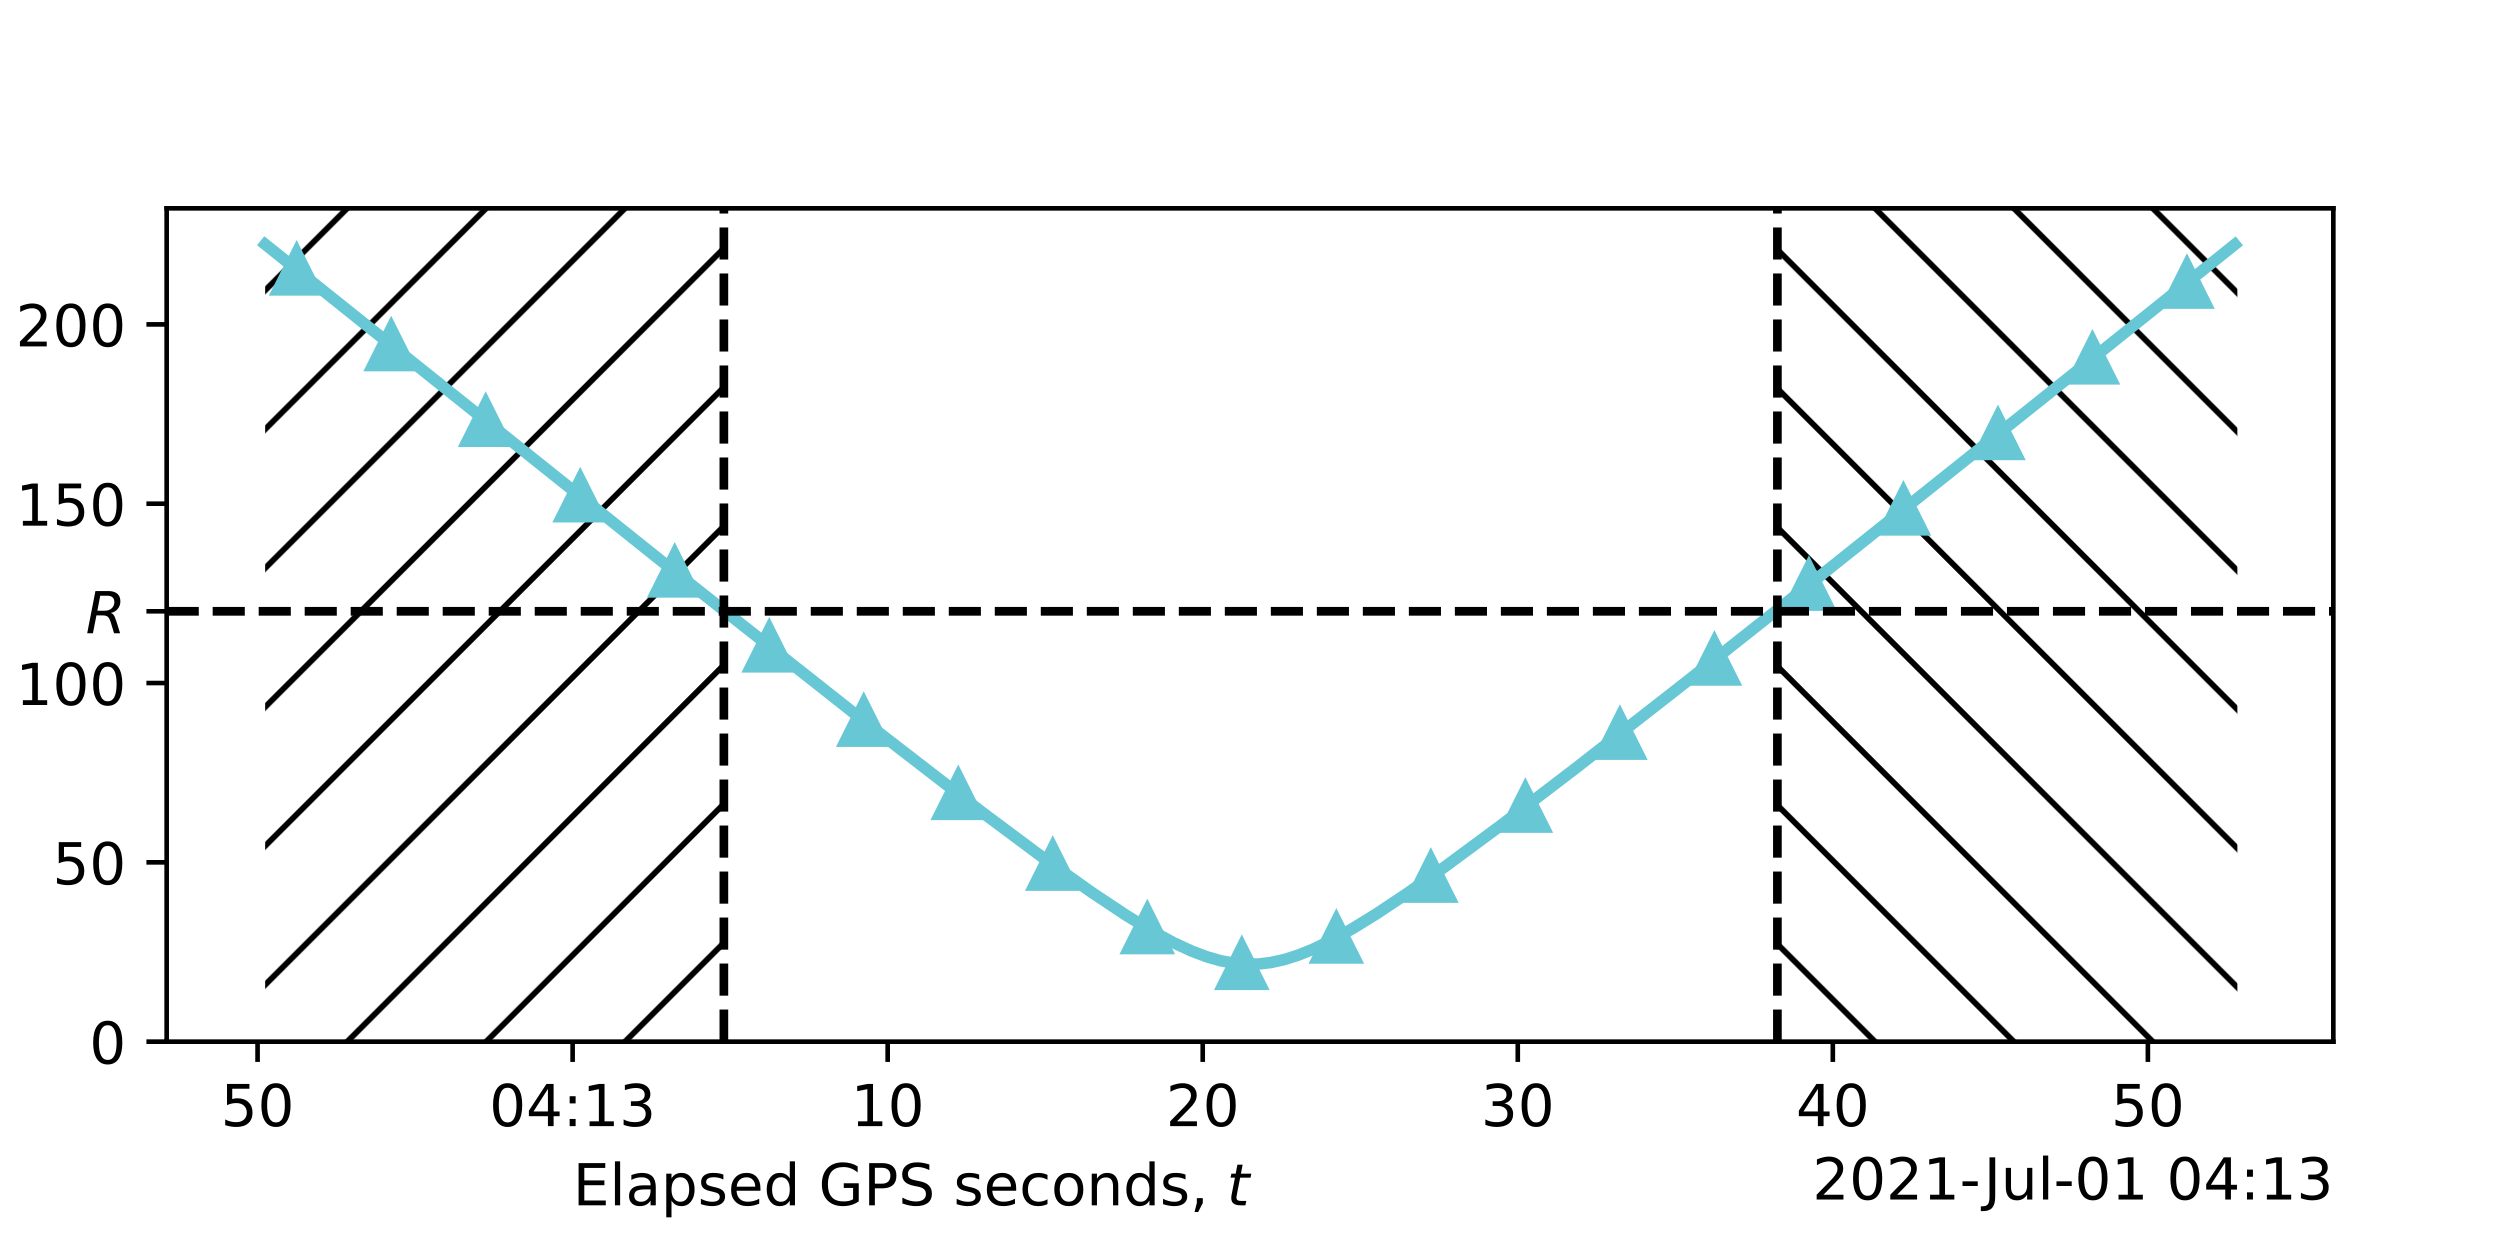
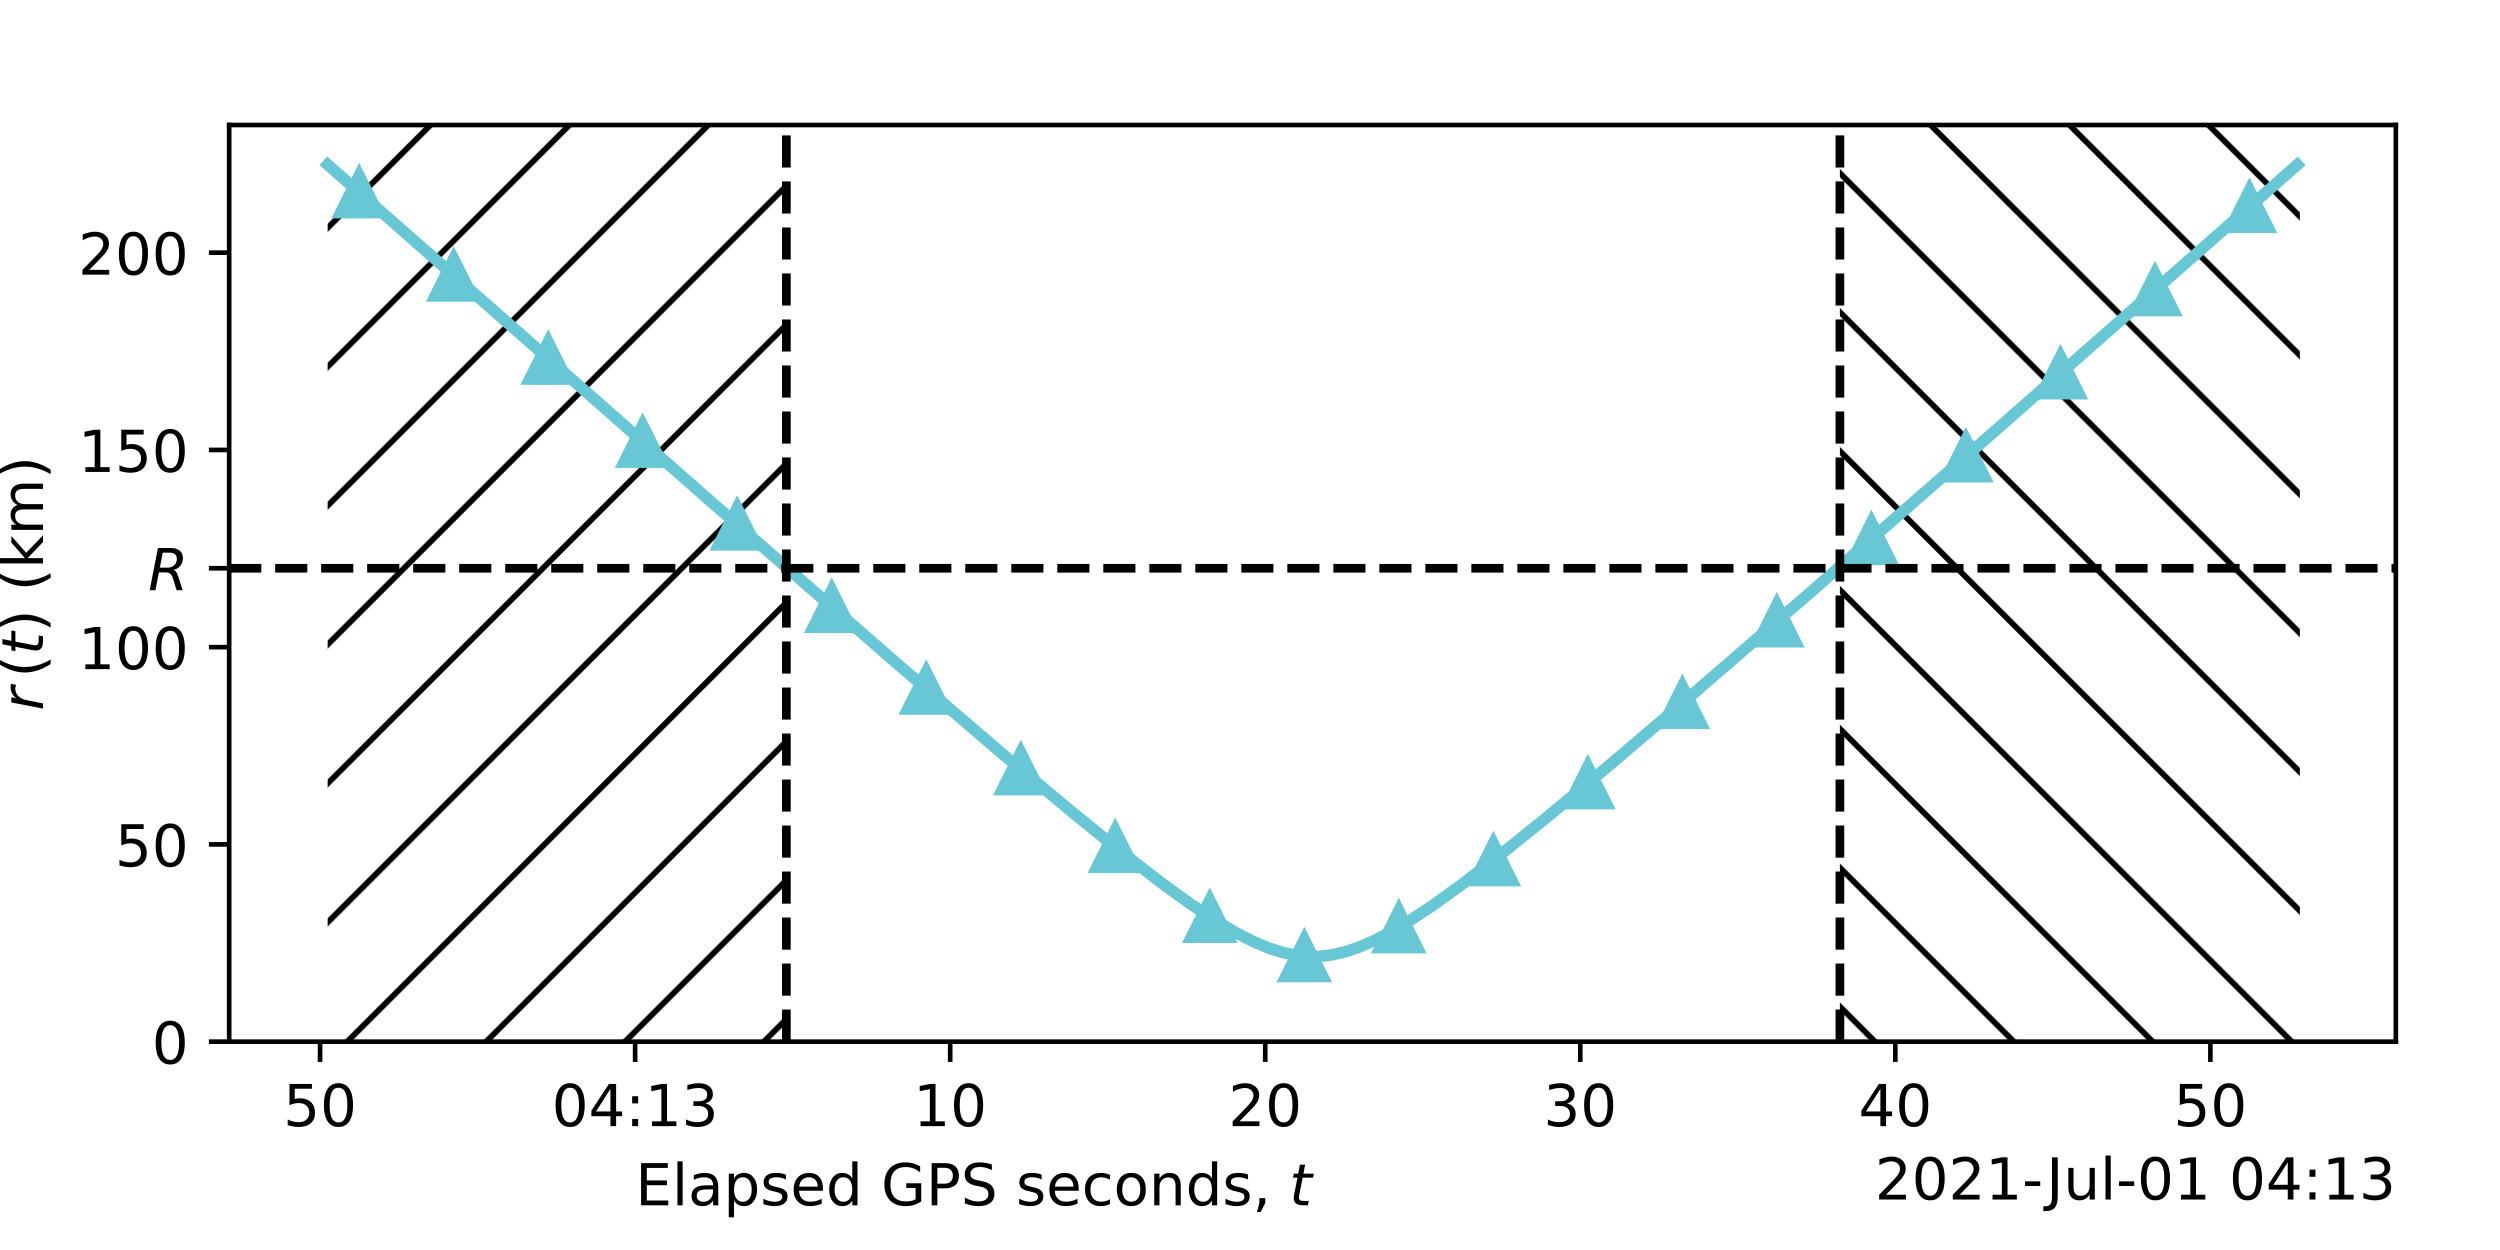
<svg xmlns="http://www.w3.org/2000/svg" xmlns:xlink="http://www.w3.org/1999/xlink" width="432pt" height="216pt" viewBox="0 0 432 216" version="1.1">
  <defs>
    <style type="text/css">*{stroke-linejoin: round; stroke-linecap: butt}</style>
  </defs>
  <g id="figure_1">
    <g id="patch_1">
      <path d="M 0 216  L 432 216  L 432 0  L 0 0  L 0 216  z " style="fill: none" />
    </g>
    <g id="axes_1">
      <g id="patch_2">
-         <path d="M 28.8 180  L 403.2 180  L 403.2 36  L 28.8 36  L 28.8 180  z " style="fill: none" />
+         <path d="M 39.6 180  L 414 180  L 414 21.6  L 39.6 21.6  L 39.6 180  z " style="fill: none" />
      </g>
      <g id="patch_3">
-         <path d="M 45.818 180  L 125.084 180  L 125.084 36  L 45.818 36  z " clip-path="url(#p2c3946cd2f)" style="fill: url(#h7e3536077e)" />
+         <path d="M 56.618 180  L 135.884 180  L 135.884 21.6  L 56.618 21.6  z " clip-path="url(#p098e9695f8)" style="fill: url(#h9ce34f0d79)" />
      </g>
      <g id="patch_4">
-         <path d="M 307.134 180  L 386.617 180  L 386.617 36  L 307.134 36  z " clip-path="url(#p2c3946cd2f)" style="fill: url(#h6dae28e931)" />
+         <path d="M 317.934 180  L 397.417 180  L 397.417 21.6  L 317.934 21.6  z " clip-path="url(#p098e9695f8)" style="fill: url(#h692f0ab1e4)" />
      </g>
      <g id="matplotlib.axis_1">
        <g id="xtick_1">
          <g id="line2d_1">
            <defs>
-               <path id="me7527e9c71" d="M 0 0  L 0 3.5  " style="stroke: #000000; stroke-width: 0.8" />
-             </defs>
-             <g>
-               <use xlink:href="#me7527e9c71" x="44.509" y="180" style="stroke: #000000; stroke-width: 0.8" />
+               <path id="m773c94d621" d="M 0 0  L 0 3.5  " style="stroke: #000000; stroke-width: 0.8" />
+             </defs>
+             <g>
+               <use xlink:href="#m773c94d621" x="55.309" y="180" style="stroke: #000000; stroke-width: 0.8" />
            </g>
          </g>
          <g id="text_1">
-             <g transform="translate(38.1466 194.5984) scale(0.1 -0.1)">
+             <g transform="translate(48.9466 194.5984) scale(0.1 -0.1)">
              <defs>
                <path id="DejaVuSans-35" d="M 691 4666  L 3169 4666  L 3169 4134  L 1269 4134  L 1269 2991  Q 1406 3038 1543 3061  Q 1681 3084 1819 3084  Q 2600 3084 3056 2656  Q 3513 2228 3513 1497  Q 3513 744 3044 326  Q 2575 -91 1722 -91  Q 1428 -91 1123 -41  Q 819 9 494 109  L 494 744  Q 775 591 1075 516  Q 1375 441 1709 441  Q 2250 441 2565 725  Q 2881 1009 2881 1497  Q 2881 1984 2565 2268  Q 2250 2553 1709 2553  Q 1456 2553 1204 2497  Q 953 2441 691 2322  L 691 4666  z " transform="scale(0.015625)" />
                <path id="DejaVuSans-30" d="M 2034 4250  Q 1547 4250 1301 3770  Q 1056 3291 1056 2328  Q 1056 1369 1301 889  Q 1547 409 2034 409  Q 2525 409 2770 889  Q 3016 1369 3016 2328  Q 3016 3291 2770 3770  Q 2525 4250 2034 4250  z M 2034 4750  Q 2819 4750 3233 4129  Q 3647 3509 3647 2328  Q 3647 1150 3233 529  Q 2819 -91 2034 -91  Q 1250 -91 836 529  Q 422 1150 422 2328  Q 422 3509 836 4129  Q 1250 4750 2034 4750  z " transform="scale(0.015625)" />
              </defs>
              <use xlink:href="#DejaVuSans-35" />
              <use xlink:href="#DejaVuSans-30" transform="translate(63.62305 0)" />
            </g>
          </g>
        </g>
        <g id="xtick_2">
          <g id="line2d_2">
            <g>
-               <use xlink:href="#me7527e9c71" x="98.95" y="180" style="stroke: #000000; stroke-width: 0.8" />
+               <use xlink:href="#m773c94d621" x="109.75" y="180" style="stroke: #000000; stroke-width: 0.8" />
            </g>
          </g>
          <g id="text_2">
-             <g transform="translate(84.54048 194.5984) scale(0.1 -0.1)">
+             <g transform="translate(95.34048 194.5984) scale(0.1 -0.1)">
              <defs>
                <path id="DejaVuSans-34" d="M 2419 4116  L 825 1625  L 2419 1625  L 2419 4116  z M 2253 4666  L 3047 4666  L 3047 1625  L 3713 1625  L 3713 1100  L 3047 1100  L 3047 0  L 2419 0  L 2419 1100  L 313 1100  L 313 1709  L 2253 4666  z " transform="scale(0.015625)" />
                <path id="DejaVuSans-3a" d="M 750 794  L 1409 794  L 1409 0  L 750 0  L 750 794  z M 750 3309  L 1409 3309  L 1409 2516  L 750 2516  L 750 3309  z " transform="scale(0.015625)" />
                <path id="DejaVuSans-31" d="M 794 531  L 1825 531  L 1825 4091  L 703 3866  L 703 4441  L 1819 4666  L 2450 4666  L 2450 531  L 3481 531  L 3481 0  L 794 0  L 794 531  z " transform="scale(0.015625)" />
                <path id="DejaVuSans-33" d="M 2597 2516  Q 3050 2419 3304 2112  Q 3559 1806 3559 1356  Q 3559 666 3084 287  Q 2609 -91 1734 -91  Q 1441 -91 1130 -33  Q 819 25 488 141  L 488 750  Q 750 597 1062 519  Q 1375 441 1716 441  Q 2309 441 2620 675  Q 2931 909 2931 1356  Q 2931 1769 2642 2001  Q 2353 2234 1838 2234  L 1294 2234  L 1294 2753  L 1863 2753  Q 2328 2753 2575 2939  Q 2822 3125 2822 3475  Q 2822 3834 2567 4026  Q 2313 4219 1838 4219  Q 1578 4219 1281 4162  Q 984 4106 628 3988  L 628 4550  Q 988 4650 1302 4700  Q 1616 4750 1894 4750  Q 2613 4750 3031 4423  Q 3450 4097 3450 3541  Q 3450 3153 3228 2886  Q 3006 2619 2597 2516  z " transform="scale(0.015625)" />
              </defs>
              <use xlink:href="#DejaVuSans-30" />
              <use xlink:href="#DejaVuSans-34" transform="translate(63.62305 0)" />
              <use xlink:href="#DejaVuSans-3a" transform="translate(127.2461 0)" />
              <use xlink:href="#DejaVuSans-31" transform="translate(160.9375 0)" />
              <use xlink:href="#DejaVuSans-33" transform="translate(224.5605 0)" />
            </g>
          </g>
        </g>
        <g id="xtick_3">
          <g id="line2d_3">
            <g>
-               <use xlink:href="#me7527e9c71" x="153.391" y="180" style="stroke: #000000; stroke-width: 0.8" />
+               <use xlink:href="#m773c94d621" x="164.191" y="180" style="stroke: #000000; stroke-width: 0.8" />
            </g>
          </g>
          <g id="text_3">
-             <g transform="translate(147.0281 194.5984) scale(0.1 -0.1)">
+             <g transform="translate(157.8281 194.5984) scale(0.1 -0.1)">
              <use xlink:href="#DejaVuSans-31" />
              <use xlink:href="#DejaVuSans-30" transform="translate(63.62305 0)" />
            </g>
          </g>
        </g>
        <g id="xtick_4">
          <g id="line2d_4">
            <g>
-               <use xlink:href="#me7527e9c71" x="207.831" y="180" style="stroke: #000000; stroke-width: 0.8" />
+               <use xlink:href="#m773c94d621" x="218.631" y="180" style="stroke: #000000; stroke-width: 0.8" />
            </g>
          </g>
          <g id="text_4">
-             <g transform="translate(201.4689 194.5984) scale(0.1 -0.1)">
+             <g transform="translate(212.2689 194.5984) scale(0.1 -0.1)">
              <defs>
                <path id="DejaVuSans-32" d="M 1228 531  L 3431 531  L 3431 0  L 469 0  L 469 531  Q 828 903 1448 1529  Q 2069 2156 2228 2338  Q 2531 2678 2651 2914  Q 2772 3150 2772 3378  Q 2772 3750 2511 3984  Q 2250 4219 1831 4219  Q 1534 4219 1204 4116  Q 875 4013 500 3803  L 500 4441  Q 881 4594 1212 4672  Q 1544 4750 1819 4750  Q 2544 4750 2975 4387  Q 3406 4025 3406 3419  Q 3406 3131 3298 2873  Q 3191 2616 2906 2266  Q 2828 2175 2409 1742  Q 1991 1309 1228 531  z " transform="scale(0.015625)" />
              </defs>
              <use xlink:href="#DejaVuSans-32" />
              <use xlink:href="#DejaVuSans-30" transform="translate(63.62305 0)" />
            </g>
          </g>
        </g>
        <g id="xtick_5">
          <g id="line2d_5">
            <g>
-               <use xlink:href="#me7527e9c71" x="262.272" y="180" style="stroke: #000000; stroke-width: 0.8" />
+               <use xlink:href="#m773c94d621" x="273.072" y="180" style="stroke: #000000; stroke-width: 0.8" />
            </g>
          </g>
          <g id="text_5">
-             <g transform="translate(255.9096 194.5984) scale(0.1 -0.1)">
+             <g transform="translate(266.7096 194.5984) scale(0.1 -0.1)">
              <use xlink:href="#DejaVuSans-33" />
              <use xlink:href="#DejaVuSans-30" transform="translate(63.62305 0)" />
            </g>
          </g>
        </g>
        <g id="xtick_6">
          <g id="line2d_6">
            <g>
-               <use xlink:href="#me7527e9c71" x="316.713" y="180" style="stroke: #000000; stroke-width: 0.8" />
+               <use xlink:href="#m773c94d621" x="327.513" y="180" style="stroke: #000000; stroke-width: 0.8" />
            </g>
          </g>
          <g id="text_6">
-             <g transform="translate(310.3504 194.5984) scale(0.1 -0.1)">
+             <g transform="translate(321.1504 194.5984) scale(0.1 -0.1)">
              <use xlink:href="#DejaVuSans-34" />
              <use xlink:href="#DejaVuSans-30" transform="translate(63.62305 0)" />
            </g>
          </g>
        </g>
        <g id="xtick_7">
          <g id="line2d_7">
            <g>
-               <use xlink:href="#me7527e9c71" x="371.154" y="180" style="stroke: #000000; stroke-width: 0.8" />
+               <use xlink:href="#m773c94d621" x="381.954" y="180" style="stroke: #000000; stroke-width: 0.8" />
            </g>
          </g>
          <g id="text_7">
-             <g transform="translate(364.7912 194.5984) scale(0.1 -0.1)">
+             <g transform="translate(375.5912 194.5984) scale(0.1 -0.1)">
              <use xlink:href="#DejaVuSans-35" />
              <use xlink:href="#DejaVuSans-30" transform="translate(63.62305 0)" />
            </g>
          </g>
        </g>
        <g id="text_8">
-           <g transform="translate(99 208.2781) scale(0.1 -0.1)">
+           <g transform="translate(109.8 208.2781) scale(0.1 -0.1)">
            <defs>
              <path id="DejaVuSans-45" d="M 628 4666  L 3578 4666  L 3578 4134  L 1259 4134  L 1259 2753  L 3481 2753  L 3481 2222  L 1259 2222  L 1259 531  L 3634 531  L 3634 0  L 628 0  L 628 4666  z " transform="scale(0.015625)" />
              <path id="DejaVuSans-6c" d="M 603 4863  L 1178 4863  L 1178 0  L 603 0  L 603 4863  z " transform="scale(0.015625)" />
              <path id="DejaVuSans-61" d="M 2194 1759  Q 1497 1759 1228 1600  Q 959 1441 959 1056  Q 959 750 1161 570  Q 1363 391 1709 391  Q 2188 391 2477 730  Q 2766 1069 2766 1631  L 2766 1759  L 2194 1759  z M 3341 1997  L 3341 0  L 2766 0  L 2766 531  Q 2569 213 2275 61  Q 1981 -91 1556 -91  Q 1019 -91 701 211  Q 384 513 384 1019  Q 384 1609 779 1909  Q 1175 2209 1959 2209  L 2766 2209  L 2766 2266  Q 2766 2663 2505 2880  Q 2244 3097 1772 3097  Q 1472 3097 1187 3025  Q 903 2953 641 2809  L 641 3341  Q 956 3463 1253 3523  Q 1550 3584 1831 3584  Q 2591 3584 2966 3190  Q 3341 2797 3341 1997  z " transform="scale(0.015625)" />
              <path id="DejaVuSans-70" d="M 1159 525  L 1159 -1331  L 581 -1331  L 581 3500  L 1159 3500  L 1159 2969  Q 1341 3281 1617 3432  Q 1894 3584 2278 3584  Q 2916 3584 3314 3078  Q 3713 2572 3713 1747  Q 3713 922 3314 415  Q 2916 -91 2278 -91  Q 1894 -91 1617 61  Q 1341 213 1159 525  z M 3116 1747  Q 3116 2381 2855 2742  Q 2594 3103 2138 3103  Q 1681 3103 1420 2742  Q 1159 2381 1159 1747  Q 1159 1113 1420 752  Q 1681 391 2138 391  Q 2594 391 2855 752  Q 3116 1113 3116 1747  z " transform="scale(0.015625)" />
              <path id="DejaVuSans-73" d="M 2834 3397  L 2834 2853  Q 2591 2978 2328 3040  Q 2066 3103 1784 3103  Q 1356 3103 1142 2972  Q 928 2841 928 2578  Q 928 2378 1081 2264  Q 1234 2150 1697 2047  L 1894 2003  Q 2506 1872 2764 1633  Q 3022 1394 3022 966  Q 3022 478 2636 193  Q 2250 -91 1575 -91  Q 1294 -91 989 -36  Q 684 19 347 128  L 347 722  Q 666 556 975 473  Q 1284 391 1588 391  Q 1994 391 2212 530  Q 2431 669 2431 922  Q 2431 1156 2273 1281  Q 2116 1406 1581 1522  L 1381 1569  Q 847 1681 609 1914  Q 372 2147 372 2553  Q 372 3047 722 3315  Q 1072 3584 1716 3584  Q 2034 3584 2315 3537  Q 2597 3491 2834 3397  z " transform="scale(0.015625)" />
              <path id="DejaVuSans-65" d="M 3597 1894  L 3597 1613  L 953 1613  Q 991 1019 1311 708  Q 1631 397 2203 397  Q 2534 397 2845 478  Q 3156 559 3463 722  L 3463 178  Q 3153 47 2828 -22  Q 2503 -91 2169 -91  Q 1331 -91 842 396  Q 353 884 353 1716  Q 353 2575 817 3079  Q 1281 3584 2069 3584  Q 2775 3584 3186 3129  Q 3597 2675 3597 1894  z M 3022 2063  Q 3016 2534 2758 2815  Q 2500 3097 2075 3097  Q 1594 3097 1305 2825  Q 1016 2553 972 2059  L 3022 2063  z " transform="scale(0.015625)" />
              <path id="DejaVuSans-64" d="M 2906 2969  L 2906 4863  L 3481 4863  L 3481 0  L 2906 0  L 2906 525  Q 2725 213 2448 61  Q 2172 -91 1784 -91  Q 1150 -91 751 415  Q 353 922 353 1747  Q 353 2572 751 3078  Q 1150 3584 1784 3584  Q 2172 3584 2448 3432  Q 2725 3281 2906 2969  z M 947 1747  Q 947 1113 1208 752  Q 1469 391 1925 391  Q 2381 391 2643 752  Q 2906 1113 2906 1747  Q 2906 2381 2643 2742  Q 2381 3103 1925 3103  Q 1469 3103 1208 2742  Q 947 2381 947 1747  z " transform="scale(0.015625)" />
              <path id="DejaVuSans-20" transform="scale(0.015625)" />
              <path id="DejaVuSans-47" d="M 3809 666  L 3809 1919  L 2778 1919  L 2778 2438  L 4434 2438  L 4434 434  Q 4069 175 3628 42  Q 3188 -91 2688 -91  Q 1594 -91 976 548  Q 359 1188 359 2328  Q 359 3472 976 4111  Q 1594 4750 2688 4750  Q 3144 4750 3555 4637  Q 3966 4525 4313 4306  L 4313 3634  Q 3963 3931 3569 4081  Q 3175 4231 2741 4231  Q 1884 4231 1454 3753  Q 1025 3275 1025 2328  Q 1025 1384 1454 906  Q 1884 428 2741 428  Q 3075 428 3337 486  Q 3600 544 3809 666  z " transform="scale(0.015625)" />
              <path id="DejaVuSans-50" d="M 1259 4147  L 1259 2394  L 2053 2394  Q 2494 2394 2734 2622  Q 2975 2850 2975 3272  Q 2975 3691 2734 3919  Q 2494 4147 2053 4147  L 1259 4147  z M 628 4666  L 2053 4666  Q 2838 4666 3239 4311  Q 3641 3956 3641 3272  Q 3641 2581 3239 2228  Q 2838 1875 2053 1875  L 1259 1875  L 1259 0  L 628 0  L 628 4666  z " transform="scale(0.015625)" />
              <path id="DejaVuSans-53" d="M 3425 4513  L 3425 3897  Q 3066 4069 2747 4153  Q 2428 4238 2131 4238  Q 1616 4238 1336 4038  Q 1056 3838 1056 3469  Q 1056 3159 1242 3001  Q 1428 2844 1947 2747  L 2328 2669  Q 3034 2534 3370 2195  Q 3706 1856 3706 1288  Q 3706 609 3251 259  Q 2797 -91 1919 -91  Q 1588 -91 1214 -16  Q 841 59 441 206  L 441 856  Q 825 641 1194 531  Q 1563 422 1919 422  Q 2459 422 2753 634  Q 3047 847 3047 1241  Q 3047 1584 2836 1778  Q 2625 1972 2144 2069  L 1759 2144  Q 1053 2284 737 2584  Q 422 2884 422 3419  Q 422 4038 858 4394  Q 1294 4750 2059 4750  Q 2388 4750 2728 4690  Q 3069 4631 3425 4513  z " transform="scale(0.015625)" />
              <path id="DejaVuSans-63" d="M 3122 3366  L 3122 2828  Q 2878 2963 2633 3030  Q 2388 3097 2138 3097  Q 1578 3097 1268 2742  Q 959 2388 959 1747  Q 959 1106 1268 751  Q 1578 397 2138 397  Q 2388 397 2633 464  Q 2878 531 3122 666  L 3122 134  Q 2881 22 2623 -34  Q 2366 -91 2075 -91  Q 1284 -91 818 406  Q 353 903 353 1747  Q 353 2603 823 3093  Q 1294 3584 2113 3584  Q 2378 3584 2631 3529  Q 2884 3475 3122 3366  z " transform="scale(0.015625)" />
              <path id="DejaVuSans-6f" d="M 1959 3097  Q 1497 3097 1228 2736  Q 959 2375 959 1747  Q 959 1119 1226 758  Q 1494 397 1959 397  Q 2419 397 2687 759  Q 2956 1122 2956 1747  Q 2956 2369 2687 2733  Q 2419 3097 1959 3097  z M 1959 3584  Q 2709 3584 3137 3096  Q 3566 2609 3566 1747  Q 3566 888 3137 398  Q 2709 -91 1959 -91  Q 1206 -91 779 398  Q 353 888 353 1747  Q 353 2609 779 3096  Q 1206 3584 1959 3584  z " transform="scale(0.015625)" />
              <path id="DejaVuSans-6e" d="M 3513 2113  L 3513 0  L 2938 0  L 2938 2094  Q 2938 2591 2744 2837  Q 2550 3084 2163 3084  Q 1697 3084 1428 2787  Q 1159 2491 1159 1978  L 1159 0  L 581 0  L 581 3500  L 1159 3500  L 1159 2956  Q 1366 3272 1645 3428  Q 1925 3584 2291 3584  Q 2894 3584 3203 3211  Q 3513 2838 3513 2113  z " transform="scale(0.015625)" />
              <path id="DejaVuSans-2c" d="M 750 794  L 1409 794  L 1409 256  L 897 -744  L 494 -744  L 750 256  L 750 794  z " transform="scale(0.015625)" />
              <path id="DejaVuSans-Oblique-74" d="M 2706 3500  L 2619 3053  L 1472 3053  L 1100 1153  Q 1081 1047 1072 975  Q 1063 903 1063 863  Q 1063 663 1183 572  Q 1303 481 1569 481  L 2150 481  L 2053 0  L 1503 0  Q 991 0 739 200  Q 488 400 488 806  Q 488 878 497 964  Q 506 1050 525 1153  L 897 3053  L 409 3053  L 500 3500  L 978 3500  L 1172 4494  L 1747 4494  L 1556 3500  L 2706 3500  z " transform="scale(0.015625)" />
            </defs>
            <use xlink:href="#DejaVuSans-45" transform="translate(0 0.015625)" />
            <use xlink:href="#DejaVuSans-6c" transform="translate(63.18359 0.015625)" />
            <use xlink:href="#DejaVuSans-61" transform="translate(90.9668 0.015625)" />
            <use xlink:href="#DejaVuSans-70" transform="translate(152.2461 0.015625)" />
            <use xlink:href="#DejaVuSans-73" transform="translate(215.7227 0.015625)" />
            <use xlink:href="#DejaVuSans-65" transform="translate(267.8223 0.015625)" />
            <use xlink:href="#DejaVuSans-64" transform="translate(329.3457 0.015625)" />
            <use xlink:href="#DejaVuSans-20" transform="translate(392.8223 0.015625)" />
            <use xlink:href="#DejaVuSans-47" transform="translate(424.6094 0.015625)" />
            <use xlink:href="#DejaVuSans-50" transform="translate(502.0996 0.015625)" />
            <use xlink:href="#DejaVuSans-53" transform="translate(562.4023 0.015625)" />
            <use xlink:href="#DejaVuSans-20" transform="translate(625.8789 0.015625)" />
            <use xlink:href="#DejaVuSans-73" transform="translate(657.666 0.015625)" />
            <use xlink:href="#DejaVuSans-65" transform="translate(709.7656 0.015625)" />
            <use xlink:href="#DejaVuSans-63" transform="translate(771.2891 0.015625)" />
            <use xlink:href="#DejaVuSans-6f" transform="translate(826.2695 0.015625)" />
            <use xlink:href="#DejaVuSans-6e" transform="translate(887.4512 0.015625)" />
            <use xlink:href="#DejaVuSans-64" transform="translate(950.8301 0.015625)" />
            <use xlink:href="#DejaVuSans-73" transform="translate(1014.307 0.015625)" />
            <use xlink:href="#DejaVuSans-2c" transform="translate(1066.406 0.015625)" />
            <use xlink:href="#DejaVuSans-20" transform="translate(1098.193 0.015625)" />
            <use xlink:href="#DejaVuSans-Oblique-74" transform="translate(1129.98 0.015625)" />
          </g>
        </g>
        <g id="text_9">
-           <g transform="translate(313.1844 207.2766) scale(0.1 -0.1)">
+           <g transform="translate(323.9844 207.2766) scale(0.1 -0.1)">
            <defs>
              <path id="DejaVuSans-2d" d="M 313 2009  L 1997 2009  L 1997 1497  L 313 1497  L 313 2009  z " transform="scale(0.015625)" />
              <path id="DejaVuSans-4a" d="M 628 4666  L 1259 4666  L 1259 325  Q 1259 -519 939 -900  Q 619 -1281 -91 -1281  L -331 -1281  L -331 -750  L -134 -750  Q 284 -750 456 -515  Q 628 -281 628 325  L 628 4666  z " transform="scale(0.015625)" />
              <path id="DejaVuSans-75" d="M 544 1381  L 544 3500  L 1119 3500  L 1119 1403  Q 1119 906 1312 657  Q 1506 409 1894 409  Q 2359 409 2629 706  Q 2900 1003 2900 1516  L 2900 3500  L 3475 3500  L 3475 0  L 2900 0  L 2900 538  Q 2691 219 2414 64  Q 2138 -91 1772 -91  Q 1169 -91 856 284  Q 544 659 544 1381  z M 1991 3584  L 1991 3584  z " transform="scale(0.015625)" />
            </defs>
            <use xlink:href="#DejaVuSans-32" />
            <use xlink:href="#DejaVuSans-30" transform="translate(63.62305 0)" />
            <use xlink:href="#DejaVuSans-32" transform="translate(127.2461 0)" />
            <use xlink:href="#DejaVuSans-31" transform="translate(190.8691 0)" />
            <use xlink:href="#DejaVuSans-2d" transform="translate(254.4922 0)" />
            <use xlink:href="#DejaVuSans-4a" transform="translate(296.2012 0)" />
            <use xlink:href="#DejaVuSans-75" transform="translate(325.6934 0)" />
            <use xlink:href="#DejaVuSans-6c" transform="translate(389.0723 0)" />
            <use xlink:href="#DejaVuSans-2d" transform="translate(416.8555 0)" />
            <use xlink:href="#DejaVuSans-30" transform="translate(452.9395 0)" />
            <use xlink:href="#DejaVuSans-31" transform="translate(516.5625 0)" />
            <use xlink:href="#DejaVuSans-20" transform="translate(580.1855 0)" />
            <use xlink:href="#DejaVuSans-30" transform="translate(611.9727 0)" />
            <use xlink:href="#DejaVuSans-34" transform="translate(675.5957 0)" />
            <use xlink:href="#DejaVuSans-3a" transform="translate(739.2188 0)" />
            <use xlink:href="#DejaVuSans-31" transform="translate(772.9102 0)" />
            <use xlink:href="#DejaVuSans-33" transform="translate(836.5332 0)" />
          </g>
        </g>
      </g>
      <g id="matplotlib.axis_2">
        <g id="ytick_1">
          <g id="line2d_8">
            <defs>
-               <path id="meac690f6f1" d="M 0 0  L -3.5 0  " style="stroke: #000000; stroke-width: 0.8" />
-             </defs>
-             <g>
-               <use xlink:href="#meac690f6f1" x="28.8" y="180" style="stroke: #000000; stroke-width: 0.8" />
+               <path id="m750d9328dd" d="M 0 0  L -3.5 0  " style="stroke: #000000; stroke-width: 0.8" />
+             </defs>
+             <g>
+               <use xlink:href="#m750d9328dd" x="39.6" y="180" style="stroke: #000000; stroke-width: 0.8" />
            </g>
          </g>
          <g id="text_10">
-             <g transform="translate(15.4375 183.7992) scale(0.1 -0.1)">
+             <g transform="translate(26.2375 183.7992) scale(0.1 -0.1)">
              <use xlink:href="#DejaVuSans-30" />
            </g>
          </g>
        </g>
        <g id="ytick_2">
          <g id="line2d_9">
            <g>
-               <use xlink:href="#meac690f6f1" x="28.8" y="149.014" style="stroke: #000000; stroke-width: 0.8" />
+               <use xlink:href="#m750d9328dd" x="39.6" y="145.915" style="stroke: #000000; stroke-width: 0.8" />
            </g>
          </g>
          <g id="text_11">
-             <g transform="translate(9.075 152.8131) scale(0.1 -0.1)">
+             <g transform="translate(19.875 149.7144) scale(0.1 -0.1)">
              <use xlink:href="#DejaVuSans-35" />
              <use xlink:href="#DejaVuSans-30" transform="translate(63.62305 0)" />
            </g>
          </g>
        </g>
        <g id="ytick_3">
          <g id="line2d_10">
            <g>
-               <use xlink:href="#meac690f6f1" x="28.8" y="118.028" style="stroke: #000000; stroke-width: 0.8" />
+               <use xlink:href="#m750d9328dd" x="39.6" y="111.83" style="stroke: #000000; stroke-width: 0.8" />
            </g>
          </g>
          <g id="text_12">
-             <g transform="translate(2.7125 121.8269) scale(0.1 -0.1)">
+             <g transform="translate(13.5125 115.6297) scale(0.1 -0.1)">
              <use xlink:href="#DejaVuSans-31" />
              <use xlink:href="#DejaVuSans-30" transform="translate(63.62305 0)" />
              <use xlink:href="#DejaVuSans-30" transform="translate(127.2461 0)" />
            </g>
          </g>
        </g>
        <g id="ytick_4">
          <g id="line2d_11">
            <g>
-               <use xlink:href="#meac690f6f1" x="28.8" y="87.042" style="stroke: #000000; stroke-width: 0.8" />
+               <use xlink:href="#m750d9328dd" x="39.6" y="77.746" style="stroke: #000000; stroke-width: 0.8" />
            </g>
          </g>
          <g id="text_13">
-             <g transform="translate(2.7125 90.84075) scale(0.1 -0.1)">
+             <g transform="translate(13.5125 81.5449) scale(0.1 -0.1)">
              <use xlink:href="#DejaVuSans-31" />
              <use xlink:href="#DejaVuSans-35" transform="translate(63.62305 0)" />
              <use xlink:href="#DejaVuSans-30" transform="translate(127.2461 0)" />
            </g>
          </g>
        </g>
        <g id="ytick_5">
          <g id="line2d_12">
            <g>
-               <use xlink:href="#meac690f6f1" x="28.8" y="56.055" style="stroke: #000000; stroke-width: 0.8" />
+               <use xlink:href="#m750d9328dd" x="39.6" y="43.661" style="stroke: #000000; stroke-width: 0.8" />
            </g>
          </g>
          <g id="text_14">
-             <g transform="translate(2.7125 59.85459) scale(0.1 -0.1)">
+             <g transform="translate(13.5125 47.46013) scale(0.1 -0.1)">
              <use xlink:href="#DejaVuSans-32" />
              <use xlink:href="#DejaVuSans-30" transform="translate(63.62305 0)" />
              <use xlink:href="#DejaVuSans-30" transform="translate(127.2461 0)" />
            </g>
          </g>
        </g>
        <g id="ytick_6">
          <g id="line2d_13">
            <g>
-               <use xlink:href="#meac690f6f1" x="28.8" y="105.633" style="stroke: #000000; stroke-width: 0.8" />
+               <use xlink:href="#m750d9328dd" x="39.6" y="98.197" style="stroke: #000000; stroke-width: 0.8" />
            </g>
          </g>
          <g id="text_15">
-             <g transform="translate(14.8 109.4324) scale(0.1 -0.1)">
+             <g transform="translate(25.6 101.9958) scale(0.1 -0.1)">
              <defs>
                <path id="DejaVuSans-Oblique-52" d="M 1613 4147  L 1294 2491  L 2106 2491  Q 2584 2491 2879 2755  Q 3175 3019 3175 3444  Q 3175 3784 2976 3965  Q 2778 4147 2406 4147  L 1613 4147  z M 2772 2241  Q 2972 2194 3105 2009  Q 3238 1825 3413 1275  L 3809 0  L 3144 0  L 2778 1197  Q 2638 1659 2453 1815  Q 2269 1972 1888 1972  L 1191 1972  L 806 0  L 172 0  L 1081 4666  L 2503 4666  Q 3150 4666 3495 4373  Q 3841 4081 3841 3531  Q 3841 3044 3547 2687  Q 3253 2331 2772 2241  z " transform="scale(0.015625)" />
              </defs>
              <use xlink:href="#DejaVuSans-Oblique-52" transform="translate(0 0.09375)" />
            </g>
          </g>
        </g>
        <g id="text_16">
-           <g transform="translate(-3.367188 130) rotate(-90) scale(0.1 -0.1)">
+           <g transform="translate(7.432812 122.8) rotate(-90) scale(0.1 -0.1)">
            <defs>
              <path id="DejaVuSans-Oblique-72" d="M 2853 2969  Q 2766 3016 2653 3041  Q 2541 3066 2413 3066  Q 1953 3066 1609 2717  Q 1266 2369 1153 1784  L 800 0  L 225 0  L 909 3500  L 1484 3500  L 1375 2956  Q 1603 3259 1920 3421  Q 2238 3584 2597 3584  Q 2691 3584 2781 3573  Q 2872 3563 2963 3538  L 2853 2969  z " transform="scale(0.015625)" />
              <path id="DejaVuSans-28" d="M 1984 4856  Q 1566 4138 1362 3434  Q 1159 2731 1159 2009  Q 1159 1288 1364 580  Q 1569 -128 1984 -844  L 1484 -844  Q 1016 -109 783 600  Q 550 1309 550 2009  Q 550 2706 781 3412  Q 1013 4119 1484 4856  L 1984 4856  z " transform="scale(0.015625)" />
              <path id="DejaVuSans-29" d="M 513 4856  L 1013 4856  Q 1481 4119 1714 3412  Q 1947 2706 1947 2009  Q 1947 1309 1714 600  Q 1481 -109 1013 -844  L 513 -844  Q 928 -128 1133 580  Q 1338 1288 1338 2009  Q 1338 2731 1133 3434  Q 928 4138 513 4856  z " transform="scale(0.015625)" />
              <path id="DejaVuSans-6b" d="M 581 4863  L 1159 4863  L 1159 1991  L 2875 3500  L 3609 3500  L 1753 1863  L 3688 0  L 2938 0  L 1159 1709  L 1159 0  L 581 0  L 581 4863  z " transform="scale(0.015625)" />
              <path id="DejaVuSans-6d" d="M 3328 2828  Q 3544 3216 3844 3400  Q 4144 3584 4550 3584  Q 5097 3584 5394 3201  Q 5691 2819 5691 2113  L 5691 0  L 5113 0  L 5113 2094  Q 5113 2597 4934 2840  Q 4756 3084 4391 3084  Q 3944 3084 3684 2787  Q 3425 2491 3425 1978  L 3425 0  L 2847 0  L 2847 2094  Q 2847 2600 2669 2842  Q 2491 3084 2119 3084  Q 1678 3084 1418 2786  Q 1159 2488 1159 1978  L 1159 0  L 581 0  L 581 3500  L 1159 3500  L 1159 2956  Q 1356 3278 1631 3431  Q 1906 3584 2284 3584  Q 2666 3584 2933 3390  Q 3200 3197 3328 2828  z " transform="scale(0.015625)" />
            </defs>
            <use xlink:href="#DejaVuSans-Oblique-72" transform="translate(0 0.015625)" />
            <use xlink:href="#DejaVuSans-28" transform="translate(57.34896 0.015625)" />
            <use xlink:href="#DejaVuSans-Oblique-74" transform="translate(96.36263 0.015625)" />
            <use xlink:href="#DejaVuSans-29" transform="translate(135.5716 0.015625)" />
            <use xlink:href="#DejaVuSans-20" transform="translate(174.5853 0.015625)" />
            <use xlink:href="#DejaVuSans-28" transform="translate(206.3724 0.015625)" />
            <use xlink:href="#DejaVuSans-6b" transform="translate(245.3861 0.015625)" />
            <use xlink:href="#DejaVuSans-6d" transform="translate(303.2962 0.015625)" />
            <use xlink:href="#DejaVuSans-29" transform="translate(400.7083 0.015625)" />
          </g>
        </g>
      </g>
      <g id="line2d_14">
-         <path d="M 45.818 42.221  L 113.978 96.702  L 149.256 124.567  L 169.725 140.37  L 180.614 148.489  L 188.671 154.22  L 194.55 158.132  L 199.123 160.915  L 202.825 162.915  L 205.874 164.326  L 208.487 165.316  L 210.883 166.004  L 213.06 166.42  L 215.238 166.617  L 217.415 166.585  L 219.593 166.327  L 221.988 165.795  L 224.384 165.031  L 226.997 163.974  L 230.046 162.499  L 233.748 160.44  L 237.885 157.889  L 243.111 154.408  L 249.862 149.637  L 259.444 142.551  L 272.292 132.736  L 291.455 117.771  L 315.627 98.64  L 352.646 69.106  L 386.182 42.242  L 386.182 42.242  " clip-path="url(#p2c3946cd2f)" style="fill: none; stroke: #67c7d5; stroke-width: 2; stroke-linecap: square" />
+         <path d="M 56.618 28.443  L 123.471 87.229  L 155.7 115.27  L 172.904 129.997  L 185.316 140.377  L 193.591 147.076  L 200.777 152.625  L 205.786 156.25  L 210.141 159.144  L 213.625 161.207  L 216.674 162.759  L 219.287 163.847  L 221.683 164.604  L 223.86 165.062  L 226.038 165.279  L 227.998 165.259  L 230.175 164.999  L 232.353 164.501  L 234.748 163.705  L 237.362 162.581  L 240.192 161.117  L 243.459 159.179  L 247.596 156.439  L 252.387 152.992  L 258.485 148.322  L 266.76 141.675  L 277.648 132.618  L 291.585 120.751  L 313.143 102.095  L 344.501 74.668  L 396.982 28.466  L 396.982 28.466  " clip-path="url(#p098e9695f8)" style="fill: none; stroke: #67c7d5; stroke-width: 2; stroke-linecap: square" />
        <defs>
-           <path id="m24cdc8cd46" d="M 0 -4  L -4 4  L 4 4  z " style="stroke: #67c7d5; stroke-linejoin: miter" />
+           <path id="m4e0a65dc2b" d="M 0 -4  L -4 4  L 4 4  z " style="stroke: #67c7d5; stroke-linejoin: miter" />
        </defs>
-         <g clip-path="url(#p2c3946cd2f)">
-           <use xlink:href="#m24cdc8cd46" x="51.262" y="46.586" style="fill: #67c7d5; stroke: #67c7d5; stroke-linejoin: miter" />
-           <use xlink:href="#m24cdc8cd46" x="67.594" y="59.67" style="fill: #67c7d5; stroke: #67c7d5; stroke-linejoin: miter" />
-           <use xlink:href="#m24cdc8cd46" x="83.927" y="72.736" style="fill: #67c7d5; stroke: #67c7d5; stroke-linejoin: miter" />
-           <use xlink:href="#m24cdc8cd46" x="100.259" y="85.777" style="fill: #67c7d5; stroke: #67c7d5; stroke-linejoin: miter" />
-           <use xlink:href="#m24cdc8cd46" x="116.591" y="98.779" style="fill: #67c7d5; stroke: #67c7d5; stroke-linejoin: miter" />
-           <use xlink:href="#m24cdc8cd46" x="132.923" y="111.723" style="fill: #67c7d5; stroke: #67c7d5; stroke-linejoin: miter" />
-           <use xlink:href="#m24cdc8cd46" x="149.256" y="124.567" style="fill: #67c7d5; stroke: #67c7d5; stroke-linejoin: miter" />
-           <use xlink:href="#m24cdc8cd46" x="165.588" y="137.218" style="fill: #67c7d5; stroke: #67c7d5; stroke-linejoin: miter" />
-           <use xlink:href="#m24cdc8cd46" x="181.92" y="149.439" style="fill: #67c7d5; stroke: #67c7d5; stroke-linejoin: miter" />
-           <use xlink:href="#m24cdc8cd46" x="198.252" y="160.407" style="fill: #67c7d5; stroke: #67c7d5; stroke-linejoin: miter" />
-           <use xlink:href="#m24cdc8cd46" x="214.585" y="166.581" style="fill: #67c7d5; stroke: #67c7d5; stroke-linejoin: miter" />
-           <use xlink:href="#m24cdc8cd46" x="230.917" y="162.038" style="fill: #67c7d5; stroke: #67c7d5; stroke-linejoin: miter" />
-           <use xlink:href="#m24cdc8cd46" x="247.249" y="151.512" style="fill: #67c7d5; stroke: #67c7d5; stroke-linejoin: miter" />
-           <use xlink:href="#m24cdc8cd46" x="263.581" y="139.42" style="fill: #67c7d5; stroke: #67c7d5; stroke-linejoin: miter" />
-           <use xlink:href="#m24cdc8cd46" x="279.913" y="126.817" style="fill: #67c7d5; stroke: #67c7d5; stroke-linejoin: miter" />
-           <use xlink:href="#m24cdc8cd46" x="296.246" y="113.996" style="fill: #67c7d5; stroke: #67c7d5; stroke-linejoin: miter" />
-           <use xlink:href="#m24cdc8cd46" x="312.578" y="101.063" style="fill: #67c7d5; stroke: #67c7d5; stroke-linejoin: miter" />
-           <use xlink:href="#m24cdc8cd46" x="328.91" y="88.065" style="fill: #67c7d5; stroke: #67c7d5; stroke-linejoin: miter" />
-           <use xlink:href="#m24cdc8cd46" x="345.242" y="75.027" style="fill: #67c7d5; stroke: #67c7d5; stroke-linejoin: miter" />
-           <use xlink:href="#m24cdc8cd46" x="361.575" y="61.962" style="fill: #67c7d5; stroke: #67c7d5; stroke-linejoin: miter" />
-           <use xlink:href="#m24cdc8cd46" x="377.907" y="48.877" style="fill: #67c7d5; stroke: #67c7d5; stroke-linejoin: miter" />
+         <g clip-path="url(#p098e9695f8)">
+           <use xlink:href="#m4e0a65dc2b" x="62.062" y="33.244" style="fill: #67c7d5; stroke: #67c7d5; stroke-linejoin: miter" />
+           <use xlink:href="#m4e0a65dc2b" x="78.394" y="47.637" style="fill: #67c7d5; stroke: #67c7d5; stroke-linejoin: miter" />
+           <use xlink:href="#m4e0a65dc2b" x="94.727" y="62.01" style="fill: #67c7d5; stroke: #67c7d5; stroke-linejoin: miter" />
+           <use xlink:href="#m4e0a65dc2b" x="111.059" y="76.354" style="fill: #67c7d5; stroke: #67c7d5; stroke-linejoin: miter" />
+           <use xlink:href="#m4e0a65dc2b" x="127.391" y="90.657" style="fill: #67c7d5; stroke: #67c7d5; stroke-linejoin: miter" />
+           <use xlink:href="#m4e0a65dc2b" x="143.723" y="104.895" style="fill: #67c7d5; stroke: #67c7d5; stroke-linejoin: miter" />
+           <use xlink:href="#m4e0a65dc2b" x="160.056" y="119.023" style="fill: #67c7d5; stroke: #67c7d5; stroke-linejoin: miter" />
+           <use xlink:href="#m4e0a65dc2b" x="176.388" y="132.939" style="fill: #67c7d5; stroke: #67c7d5; stroke-linejoin: miter" />
+           <use xlink:href="#m4e0a65dc2b" x="192.72" y="146.382" style="fill: #67c7d5; stroke: #67c7d5; stroke-linejoin: miter" />
+           <use xlink:href="#m4e0a65dc2b" x="209.052" y="158.448" style="fill: #67c7d5; stroke: #67c7d5; stroke-linejoin: miter" />
+           <use xlink:href="#m4e0a65dc2b" x="225.385" y="165.24" style="fill: #67c7d5; stroke: #67c7d5; stroke-linejoin: miter" />
+           <use xlink:href="#m4e0a65dc2b" x="241.717" y="160.242" style="fill: #67c7d5; stroke: #67c7d5; stroke-linejoin: miter" />
+           <use xlink:href="#m4e0a65dc2b" x="258.049" y="148.663" style="fill: #67c7d5; stroke: #67c7d5; stroke-linejoin: miter" />
+           <use xlink:href="#m4e0a65dc2b" x="274.381" y="135.362" style="fill: #67c7d5; stroke: #67c7d5; stroke-linejoin: miter" />
+           <use xlink:href="#m4e0a65dc2b" x="290.713" y="121.499" style="fill: #67c7d5; stroke: #67c7d5; stroke-linejoin: miter" />
+           <use xlink:href="#m4e0a65dc2b" x="307.046" y="107.395" style="fill: #67c7d5; stroke: #67c7d5; stroke-linejoin: miter" />
+           <use xlink:href="#m4e0a65dc2b" x="323.378" y="93.169" style="fill: #67c7d5; stroke: #67c7d5; stroke-linejoin: miter" />
+           <use xlink:href="#m4e0a65dc2b" x="339.71" y="78.872" style="fill: #67c7d5; stroke: #67c7d5; stroke-linejoin: miter" />
+           <use xlink:href="#m4e0a65dc2b" x="356.042" y="64.529" style="fill: #67c7d5; stroke: #67c7d5; stroke-linejoin: miter" />
+           <use xlink:href="#m4e0a65dc2b" x="372.375" y="50.158" style="fill: #67c7d5; stroke: #67c7d5; stroke-linejoin: miter" />
+           <use xlink:href="#m4e0a65dc2b" x="388.707" y="35.765" style="fill: #67c7d5; stroke: #67c7d5; stroke-linejoin: miter" />
        </g>
      </g>
      <g id="line2d_15">
-         <path d="M 28.8 105.633  L 403.2 105.633  " clip-path="url(#p2c3946cd2f)" style="fill: none; stroke-dasharray: 5.55,2.4; stroke-dashoffset: 0; stroke: #000000; stroke-width: 1.5" />
+         <path d="M 39.6 98.197  L 414 98.197  " clip-path="url(#p098e9695f8)" style="fill: none; stroke-dasharray: 5.55,2.4; stroke-dashoffset: 0; stroke: #000000; stroke-width: 1.5" />
      </g>
      <g id="line2d_16">
-         <path d="M 125.084 180  L 125.084 36  " clip-path="url(#p2c3946cd2f)" style="fill: none; stroke-dasharray: 5.55,2.4; stroke-dashoffset: 0; stroke: #000000; stroke-width: 1.5" />
+         <path d="M 135.884 180  L 135.884 21.6  " clip-path="url(#p098e9695f8)" style="fill: none; stroke-dasharray: 5.55,2.4; stroke-dashoffset: 0; stroke: #000000; stroke-width: 1.5" />
      </g>
      <g id="line2d_17">
-         <path d="M 307.134 180  L 307.134 36  " clip-path="url(#p2c3946cd2f)" style="fill: none; stroke-dasharray: 5.55,2.4; stroke-dashoffset: 0; stroke: #000000; stroke-width: 1.5" />
+         <path d="M 317.934 180  L 317.934 21.6  " clip-path="url(#p098e9695f8)" style="fill: none; stroke-dasharray: 5.55,2.4; stroke-dashoffset: 0; stroke: #000000; stroke-width: 1.5" />
      </g>
      <g id="patch_5">
-         <path d="M 28.8 180  L 28.8 36  " style="fill: none; stroke: #000000; stroke-width: 0.8; stroke-linejoin: miter; stroke-linecap: square" />
+         <path d="M 39.6 180  L 39.6 21.6  " style="fill: none; stroke: #000000; stroke-width: 0.8; stroke-linejoin: miter; stroke-linecap: square" />
      </g>
      <g id="patch_6">
-         <path d="M 403.2 180  L 403.2 36  " style="fill: none; stroke: #000000; stroke-width: 0.8; stroke-linejoin: miter; stroke-linecap: square" />
+         <path d="M 414 180  L 414 21.6  " style="fill: none; stroke: #000000; stroke-width: 0.8; stroke-linejoin: miter; stroke-linecap: square" />
      </g>
      <g id="patch_7">
-         <path d="M 28.8 180  L 403.2 180  " style="fill: none; stroke: #000000; stroke-width: 0.8; stroke-linejoin: miter; stroke-linecap: square" />
+         <path d="M 39.6 180  L 414 180  " style="fill: none; stroke: #000000; stroke-width: 0.8; stroke-linejoin: miter; stroke-linecap: square" />
      </g>
      <g id="patch_8">
-         <path d="M 28.8 36  L 403.2 36  " style="fill: none; stroke: #000000; stroke-width: 0.8; stroke-linejoin: miter; stroke-linecap: square" />
+         <path d="M 39.6 21.6  L 414 21.6  " style="fill: none; stroke: #000000; stroke-width: 0.8; stroke-linejoin: miter; stroke-linecap: square" />
      </g>
    </g>
  </g>
  <defs>
-     <clipPath id="p2c3946cd2f">
-       <rect x="28.8" y="36" width="374.4" height="144" />
+     <clipPath id="p098e9695f8">
+       <rect x="39.6" y="21.6" width="374.4" height="158.4" />
    </clipPath>
  </defs>
  <defs>
-     <pattern id="h7e3536077e" patternUnits="userSpaceOnUse" x="0" y="0" width="72" height="72">
+     <pattern id="h9ce34f0d79" patternUnits="userSpaceOnUse" x="0" y="0" width="72" height="72">
      <rect x="0" y="0" width="73" height="73" fill="none" />
      <path d="M -36 36  L 36 -36  M -24 48  L 48 -24  M -12 60  L 60 -12  M 0 72  L 72 0  M 12 84  L 84 12  M 24 96  L 96 24  M 36 108  L 108 36  " style="fill: #000000; stroke: #000000; stroke-width: 1.0; stroke-linecap: butt; stroke-linejoin: miter" />
    </pattern>
-     <pattern id="h6dae28e931" patternUnits="userSpaceOnUse" x="0" y="0" width="72" height="72">
+     <pattern id="h692f0ab1e4" patternUnits="userSpaceOnUse" x="0" y="0" width="72" height="72">
      <rect x="0" y="0" width="73" height="73" fill="none" />
      <path d="M -36 36  L 36 108  M -24 24  L 48 96  M -12 12  L 60 84  M 0 0  L 72 72  M 12 -12  L 84 60  M 24 -24  L 96 48  M 36 -36  L 108 36  " style="fill: #000000; stroke: #000000; stroke-width: 1.0; stroke-linecap: butt; stroke-linejoin: miter" />
    </pattern>
  </defs>
</svg>
